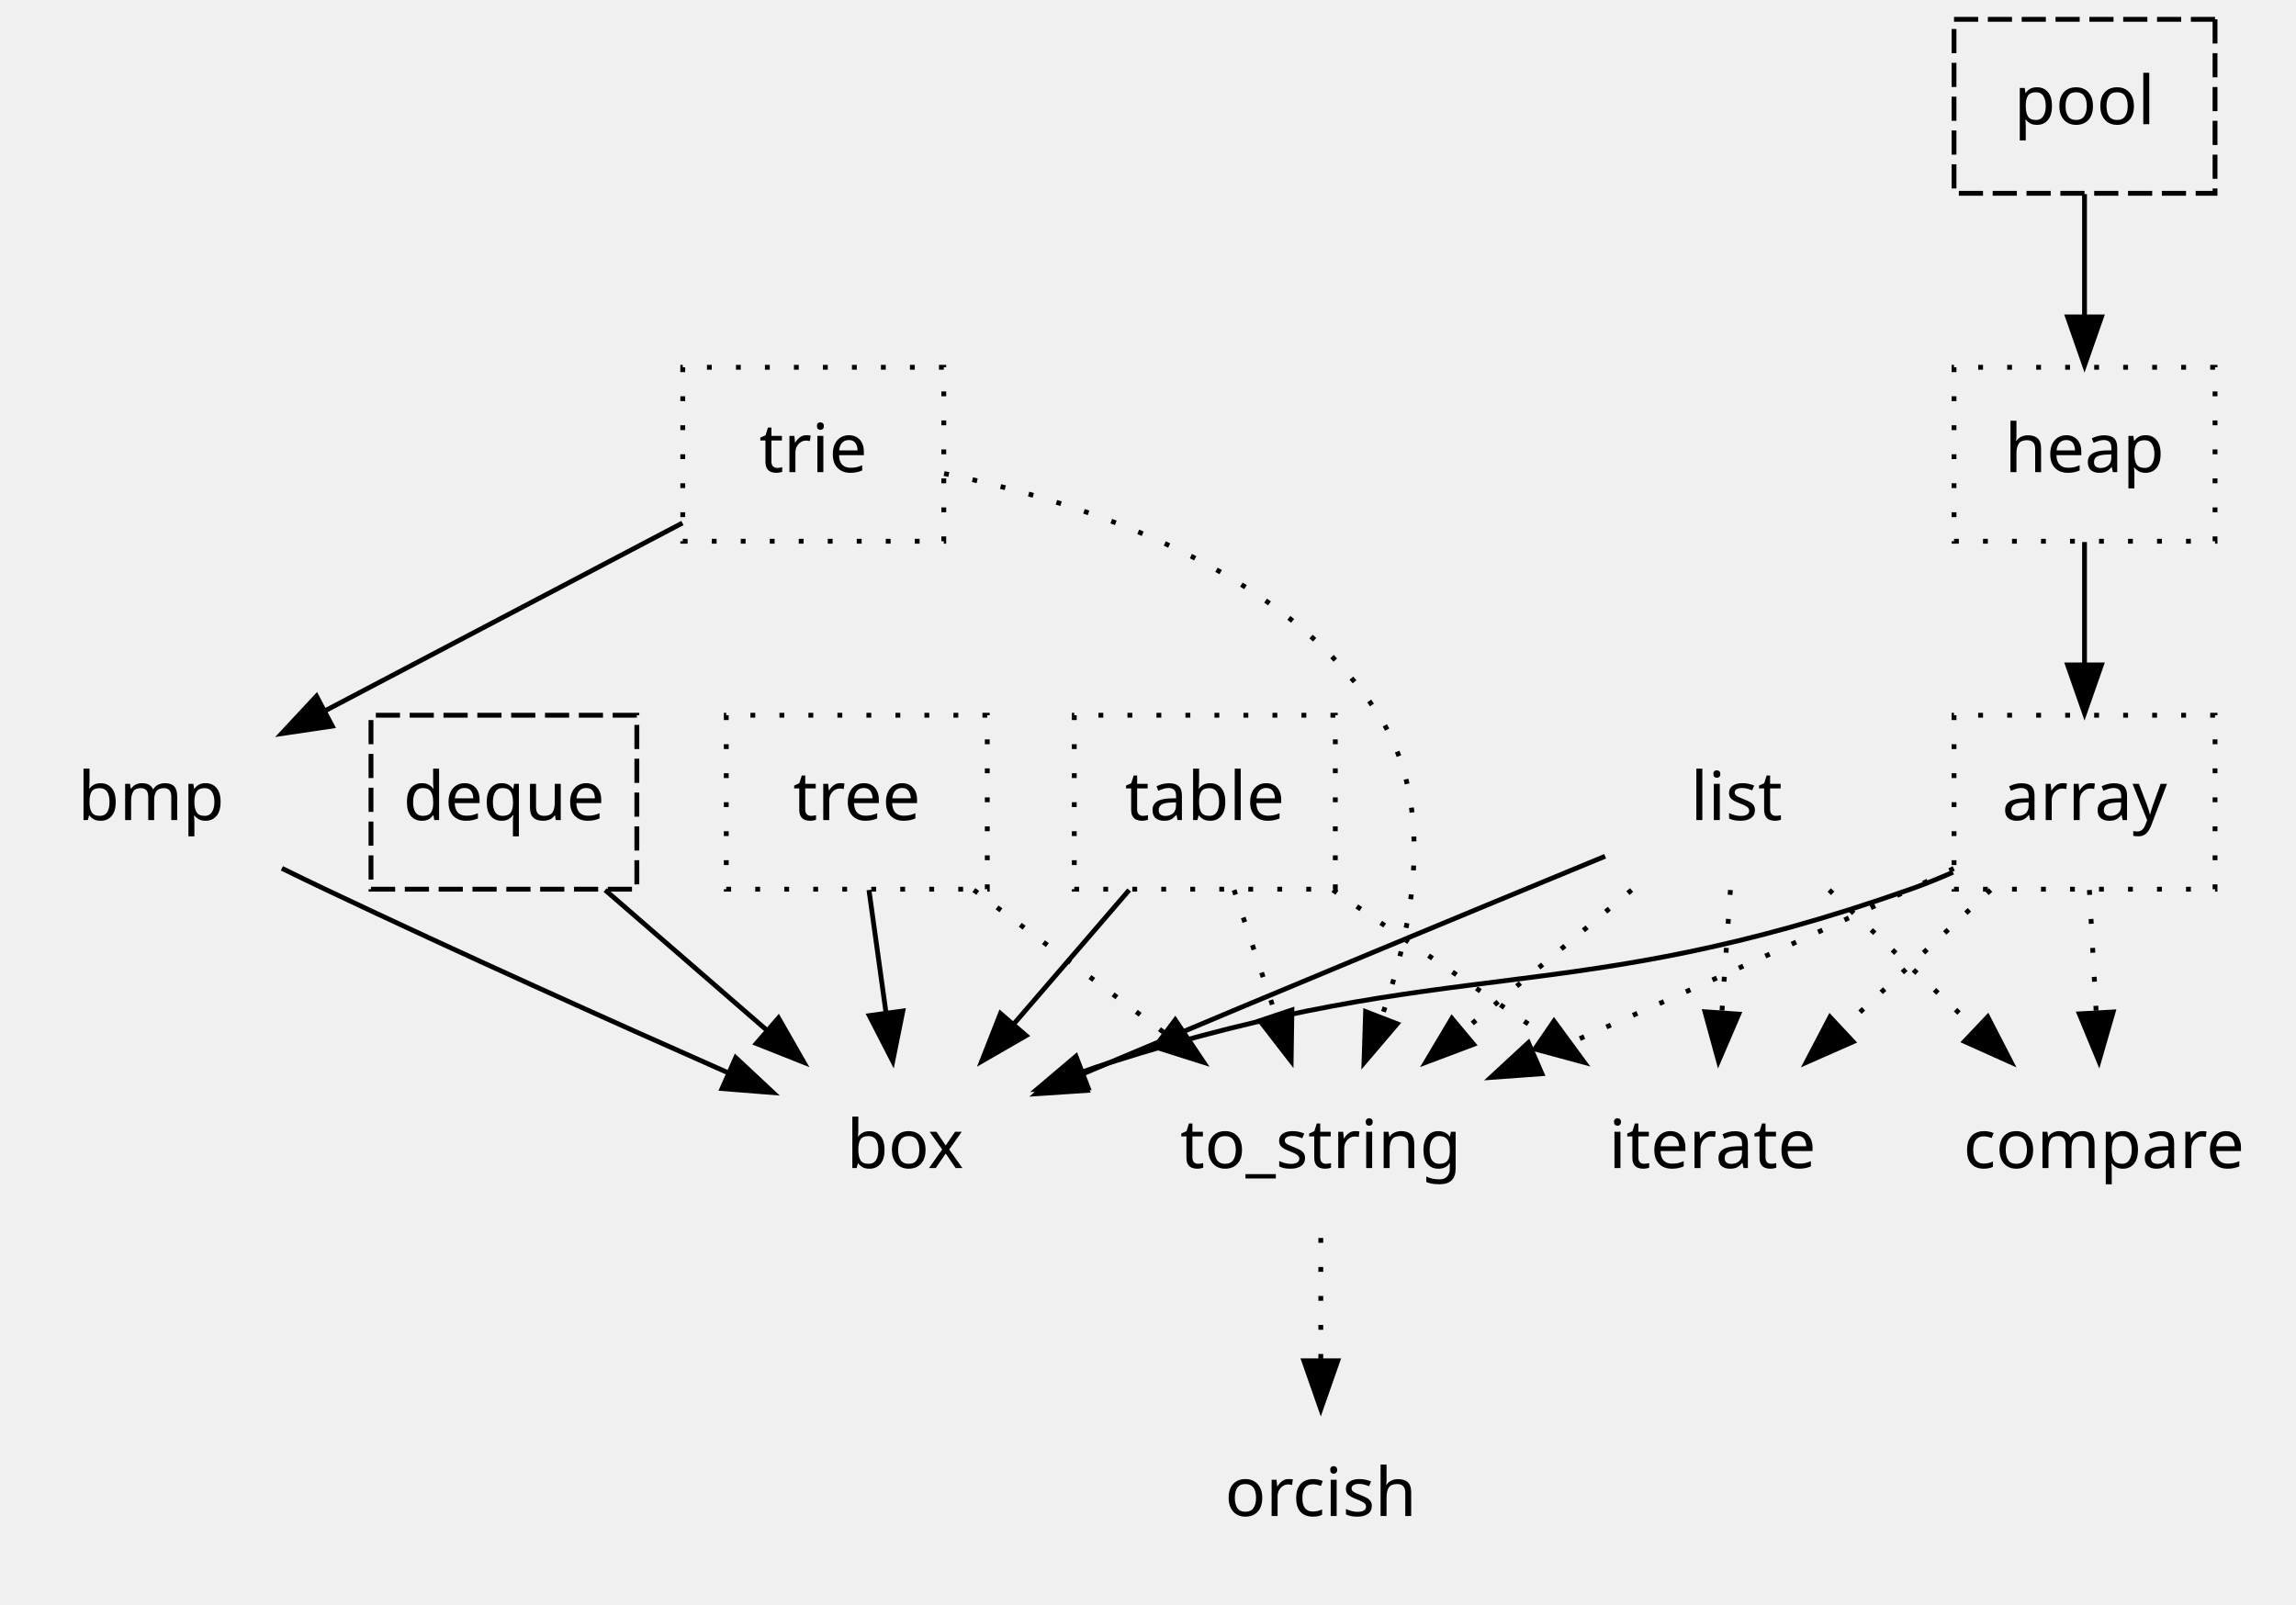
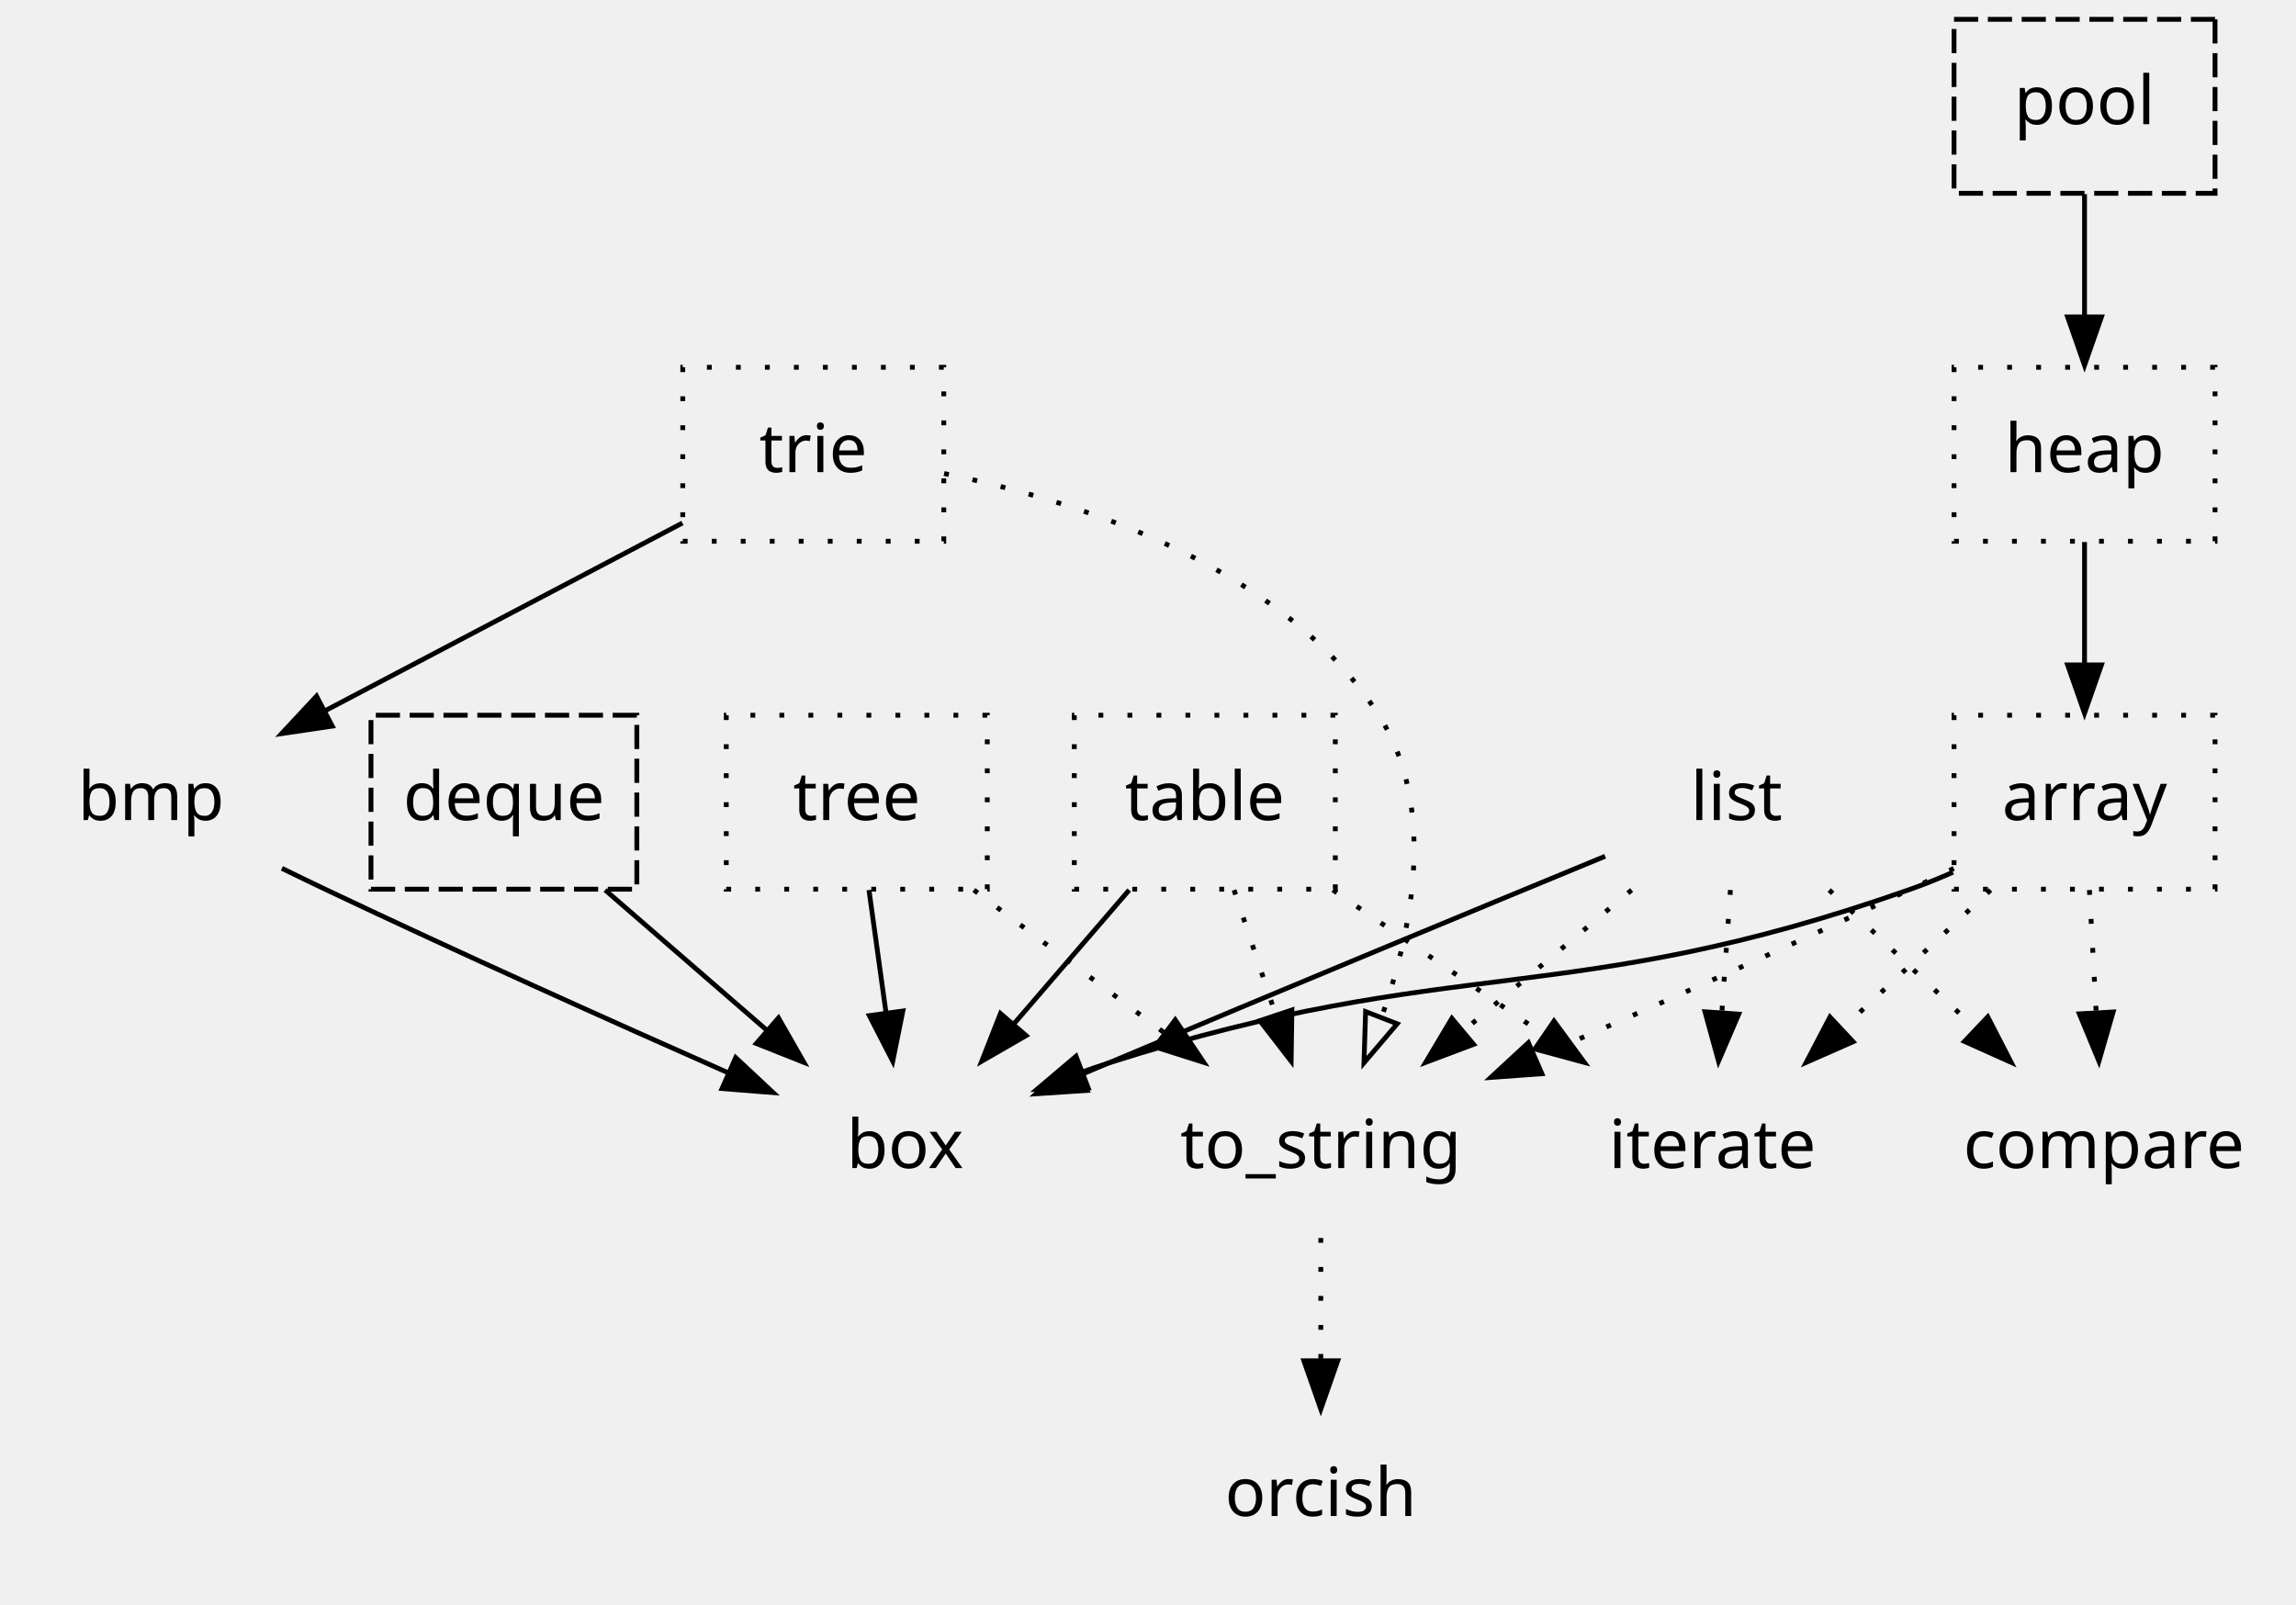
<svg xmlns="http://www.w3.org/2000/svg" width="475pt" height="332pt" viewBox="0.00 0.00 474.50 332.00">
  <style>
	@media (prefers-color-scheme: dark) {
		path { stroke: white !important; };
		polygon { stroke: white !important; fill: white !important; };
		text { fill: white !important; };
	}
</style>
  <g id="graph0" class="graph" transform="scale(1 1) rotate(0) translate(4 328)">
    <g id="node1" class="node">
      <polygon fill="none" stroke="#000000" stroke-dasharray="1,5" points="454,-180 400,-180 400,-144 454,-144 454,-180" />
      <text text-anchor="middle" x="427" y="-158.3" font-family="modern" font-size="14.00" fill="#000000">array</text>
    </g>
    <g id="node2" class="node">
      <text text-anchor="middle" x="183" y="-86.3" font-family="modern" font-size="14.00" fill="#000000">box</text>
    </g>
    <g id="edge1" class="edge">
      <path fill="none" stroke="#000000" d="M399.791,-147.514C396.867,-146.223 393.9,-145.021 391,-144 319.794,-118.924 296.912,-130.974 225,-108 223.338,-107.469 221.651,-106.896 219.956,-106.293" />
      <polygon fill="#000000" stroke="#000000" points="220.866,-102.894 210.276,-102.58 218.359,-109.429 220.866,-102.894" />
    </g>
    <g id="node3" class="node">
      <text text-anchor="middle" x="350" y="-86.3" font-family="modern" font-size="14.00" fill="#000000">iterate</text>
    </g>
    <g id="edge2" class="edge">
      <path fill="none" stroke="#000000" stroke-dasharray="1,5" d="M407.57,-143.831C398.268,-135.134 386.98,-124.578 376.871,-115.126" />
      <polygon fill="#000000" stroke="#000000" points="379.119,-112.436 369.424,-108.163 374.338,-117.549 379.119,-112.436" />
    </g>
    <g id="node4" class="node">
      <text text-anchor="middle" x="269" y="-86.3" font-family="modern" font-size="14.00" fill="#000000">to_string</text>
    </g>
    <g id="edge3" class="edge">
      <path fill="none" stroke="#000000" stroke-dasharray="1,5" d="M399.94,-148.3C396.933,-146.828 393.908,-145.37 391,-144 365.492,-131.986 336.658,-119.188 313.428,-109.068" />
      <polygon fill="#000000" stroke="#000000" points="314.736,-105.82 304.169,-105.046 311.947,-112.24 314.736,-105.82" />
    </g>
    <g id="node5" class="node">
      <text text-anchor="middle" x="431" y="-86.3" font-family="modern" font-size="14.00" fill="#000000">compare</text>
    </g>
    <g id="edge4" class="edge">
      <path fill="none" stroke="#000000" stroke-dasharray="1,5" d="M428.009,-143.831C428.437,-136.131 428.946,-126.974 429.421,-118.417" />
      <polygon fill="#000000" stroke="#000000" points="432.917,-118.592 429.977,-108.413 425.928,-118.204 432.917,-118.592" />
    </g>
    <g id="node14" class="node">
      <text text-anchor="middle" x="269" y="-14.3" font-family="modern" font-size="14.00" fill="#000000">orcish</text>
    </g>
    <g id="edge20" class="edge">
      <path fill="none" stroke="#000000" stroke-dasharray="1,5" d="M269,-71.831C269,-64.131 269,-54.974 269,-46.417" />
      <polygon fill="#000000" stroke="#000000" points="272.5,-46.413 269,-36.413 265.5,-46.413 272.5,-46.413" />
    </g>
    <g id="node6" class="node">
      <text text-anchor="middle" x="27" y="-158.3" font-family="modern" font-size="14.00" fill="#000000">bmp</text>
    </g>
    <g id="edge5" class="edge">
      <path fill="none" stroke="#000000" d="M54.069,-148.318C57.074,-146.843 60.096,-145.379 63,-144 90.752,-130.824 122.46,-116.591 146.31,-106.046" />
      <polygon fill="#000000" stroke="#000000" points="147.951,-109.147 155.689,-101.91 145.127,-102.743 147.951,-109.147" />
    </g>
    <g id="node7" class="node">
      <polygon fill="none" stroke="#000000" stroke-dasharray="5,2" points="127.5,-180 72.5,-180 72.5,-144 127.5,-144 127.5,-180" />
      <text text-anchor="middle" x="100" y="-158.3" font-family="modern" font-size="14.00" fill="#000000">deque</text>
    </g>
    <g id="edge6" class="edge">
      <path fill="none" stroke="#000000" d="M120.944,-143.831C131.069,-135.048 143.378,-124.371 154.355,-114.849" />
      <polygon fill="#000000" stroke="#000000" points="156.802,-117.359 162.062,-108.163 152.215,-112.072 156.802,-117.359" />
    </g>
    <g id="node8" class="node">
      <polygon fill="none" stroke="#000000" stroke-dasharray="1,5" points="454,-252 400,-252 400,-216 454,-216 454,-252" />
      <text text-anchor="middle" x="427" y="-230.3" font-family="modern" font-size="14.00" fill="#000000">heap</text>
    </g>
    <g id="edge7" class="edge">
      <path fill="none" stroke="#000000" d="M427,-215.831C427,-208.131 427,-198.974 427,-190.417" />
      <polygon fill="#000000" stroke="#000000" points="430.5,-190.413 427,-180.413 423.5,-190.413 430.5,-190.413" />
    </g>
    <g id="node9" class="node">
      <text text-anchor="middle" x="355" y="-158.3" font-family="modern" font-size="14.00" fill="#000000">list</text>
    </g>
    <g id="edge8" class="edge">
      <path fill="none" stroke="#000000" d="M327.824,-150.815C301.497,-139.955 260.464,-122.964 225,-108 223.191,-107.237 221.339,-106.453 219.47,-105.659" />
      <polygon fill="#000000" stroke="#000000" points="220.665,-102.364 210.093,-101.664 217.921,-108.804 220.665,-102.364" />
    </g>
    <g id="edge9" class="edge">
      <path fill="none" stroke="#000000" stroke-dasharray="1,5" d="M353.738,-143.831C353.204,-136.131 352.568,-126.974 351.973,-118.417" />
      <polygon fill="#000000" stroke="#000000" points="355.463,-118.147 351.279,-108.413 348.48,-118.632 355.463,-118.147" />
    </g>
    <g id="edge10" class="edge">
      <path fill="none" stroke="#000000" stroke-dasharray="1,5" d="M333.299,-143.831C322.808,-135.048 310.055,-124.371 298.681,-114.849" />
      <polygon fill="#000000" stroke="#000000" points="300.609,-111.899 290.695,-108.163 296.115,-117.266 300.609,-111.899" />
    </g>
    <g id="edge11" class="edge">
      <path fill="none" stroke="#000000" stroke-dasharray="1,5" d="M374.178,-143.831C383.359,-135.134 394.501,-124.578 404.478,-115.126" />
      <polygon fill="#000000" stroke="#000000" points="406.976,-117.581 411.828,-108.163 402.161,-112.499 406.976,-117.581" />
    </g>
    <g id="node10" class="node">
      <polygon fill="none" stroke="#000000" stroke-dasharray="5,2" points="454,-324 400,-324 400,-288 454,-288 454,-324" />
      <text text-anchor="middle" x="427" y="-302.3" font-family="modern" font-size="14.00" fill="#000000">pool</text>
    </g>
    <g id="edge12" class="edge">
      <path fill="none" stroke="#000000" d="M427,-287.831C427,-280.131 427,-270.974 427,-262.417" />
      <polygon fill="#000000" stroke="#000000" points="430.5,-262.413 427,-252.413 423.5,-262.413 430.5,-262.413" />
    </g>
    <g id="node11" class="node">
      <polygon fill="none" stroke="#000000" stroke-dasharray="1,5" points="272,-180 218,-180 218,-144 272,-144 272,-180" />
      <text text-anchor="middle" x="245" y="-158.3" font-family="modern" font-size="14.00" fill="#000000">table</text>
    </g>
    <g id="edge13" class="edge">
      <path fill="none" stroke="#000000" d="M229.355,-143.831C222.141,-135.454 213.443,-125.353 205.54,-116.175" />
      <polygon fill="#000000" stroke="#000000" points="208.033,-113.707 198.856,-108.413 202.729,-118.275 208.033,-113.707" />
    </g>
    <g id="edge14" class="edge">
      <path fill="none" stroke="#000000" stroke-dasharray="1,5" d="M271.496,-143.831C284.677,-134.793 300.785,-123.748 314.971,-114.02" />
      <polygon fill="#000000" stroke="#000000" points="317.245,-116.705 323.512,-108.163 313.286,-110.932 317.245,-116.705" />
    </g>
    <g id="edge15" class="edge">
      <path fill="none" stroke="#000000" stroke-dasharray="1,5" d="M251.056,-143.831C253.651,-136.046 256.742,-126.773 259.622,-118.135" />
      <polygon fill="#000000" stroke="#000000" points="263.02,-119.007 262.862,-108.413 256.38,-116.793 263.02,-119.007" />
    </g>
    <g id="node12" class="node">
      <polygon fill="none" stroke="#000000" stroke-dasharray="1,5" points="200,-180 146,-180 146,-144 200,-144 200,-180" />
      <text text-anchor="middle" x="173" y="-158.3" font-family="modern" font-size="14.00" fill="#000000">tree</text>
    </g>
    <g id="edge16" class="edge">
      <path fill="none" stroke="#000000" d="M175.523,-143.831C176.593,-136.131 177.865,-126.974 179.053,-118.417" />
      <polygon fill="#000000" stroke="#000000" points="182.534,-118.8 180.443,-108.413 175.6,-117.837 182.534,-118.8" />
    </g>
    <g id="edge17" class="edge">
      <path fill="none" stroke="#000000" stroke-dasharray="1,5" d="M197.225,-143.831C209.163,-134.878 223.726,-123.956 236.606,-114.296" />
      <polygon fill="#000000" stroke="#000000" points="238.883,-116.963 244.783,-108.163 234.683,-111.363 238.883,-116.963" />
    </g>
    <g id="node13" class="node">
      <polygon fill="none" stroke="#000000" stroke-dasharray="1,5" points="191,-252 137,-252 137,-216 191,-216 191,-252" />
      <text text-anchor="middle" x="164" y="-230.3" font-family="modern" font-size="14.00" fill="#000000">trie</text>
    </g>
    <g id="edge19" class="edge">
      <path fill="none" stroke="#000000" stroke-dasharray="1,5" d="M191.066,-230.012C219.029,-224.292 261.286,-210.811 281,-180 292.81,-161.542 288.255,-136.591 281.626,-117.642" />
-       <polygon fill="#000000" stroke="#000000" points="284.801,-116.147 277.934,-108.079 278.271,-118.669 284.801,-116.147" />
+       <polygon fill="transparent" stroke="#000000" points="284.801,-116.147 277.934,-108.079 278.271,-118.669 284.801,-116.147" />
    </g>
    <g id="edge18" class="edge">
      <path fill="none" stroke="#000000" d="M136.933,-219.775C115.824,-208.681 86.305,-193.168 63.171,-181.009" />
      <polygon fill="#000000" stroke="#000000" points="64.491,-177.749 54.011,-176.195 61.234,-183.946 64.491,-177.749" />
    </g>
  </g>
</svg>
